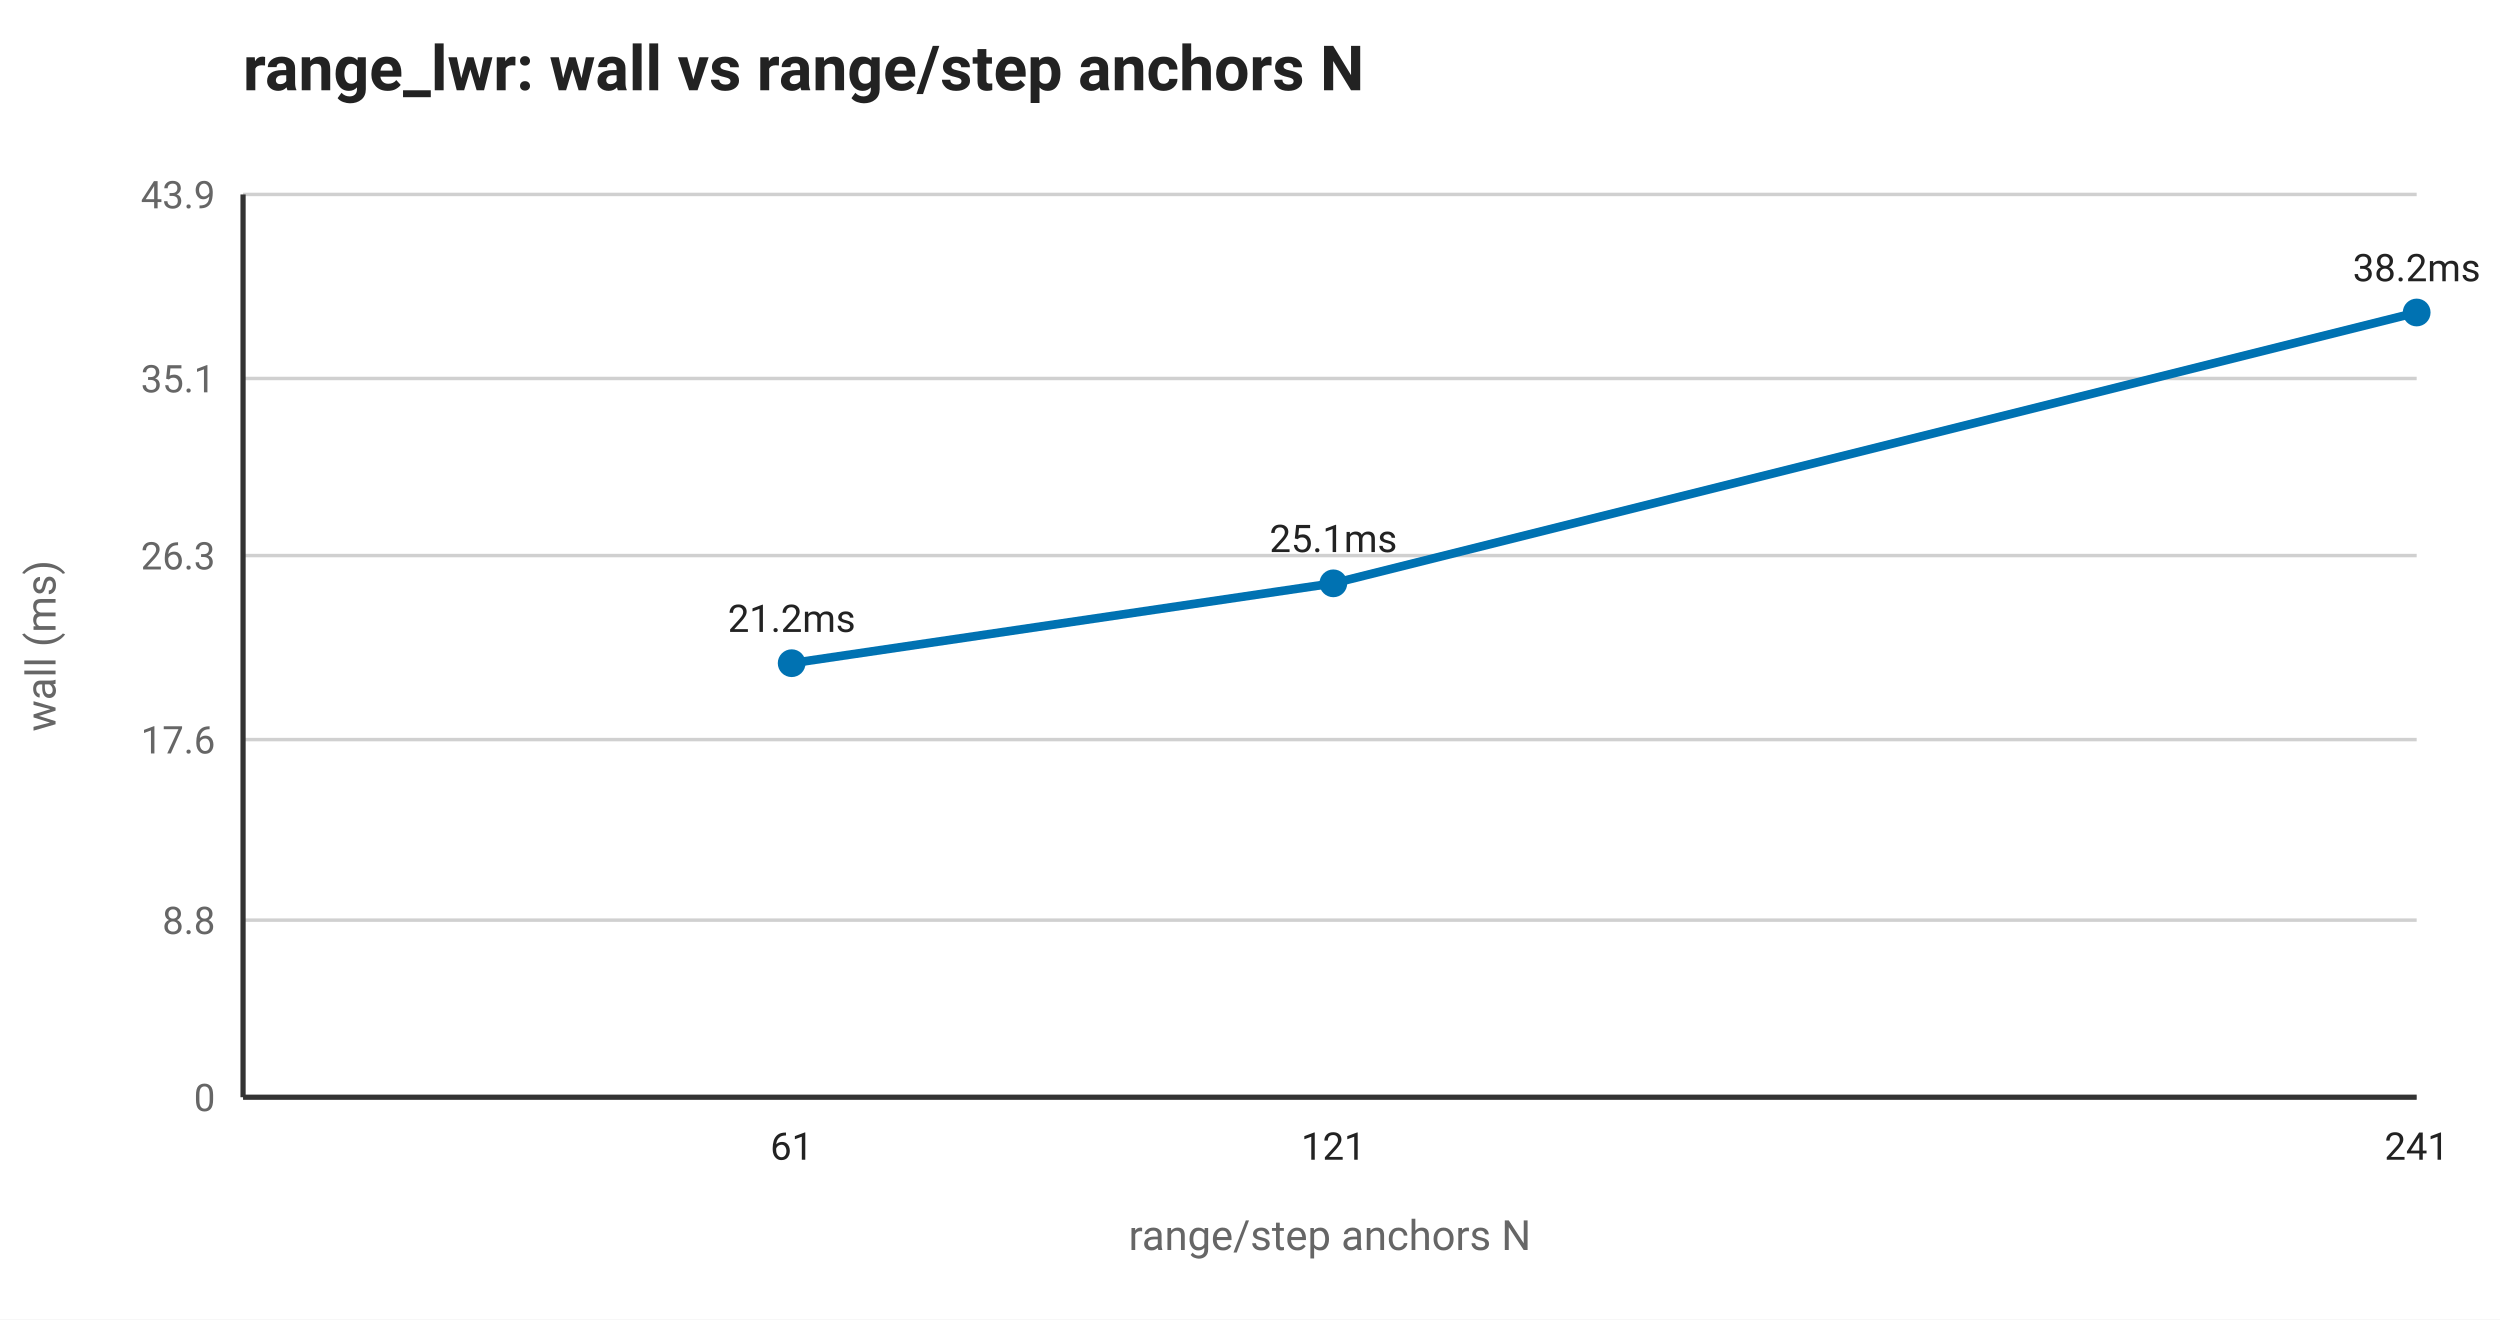
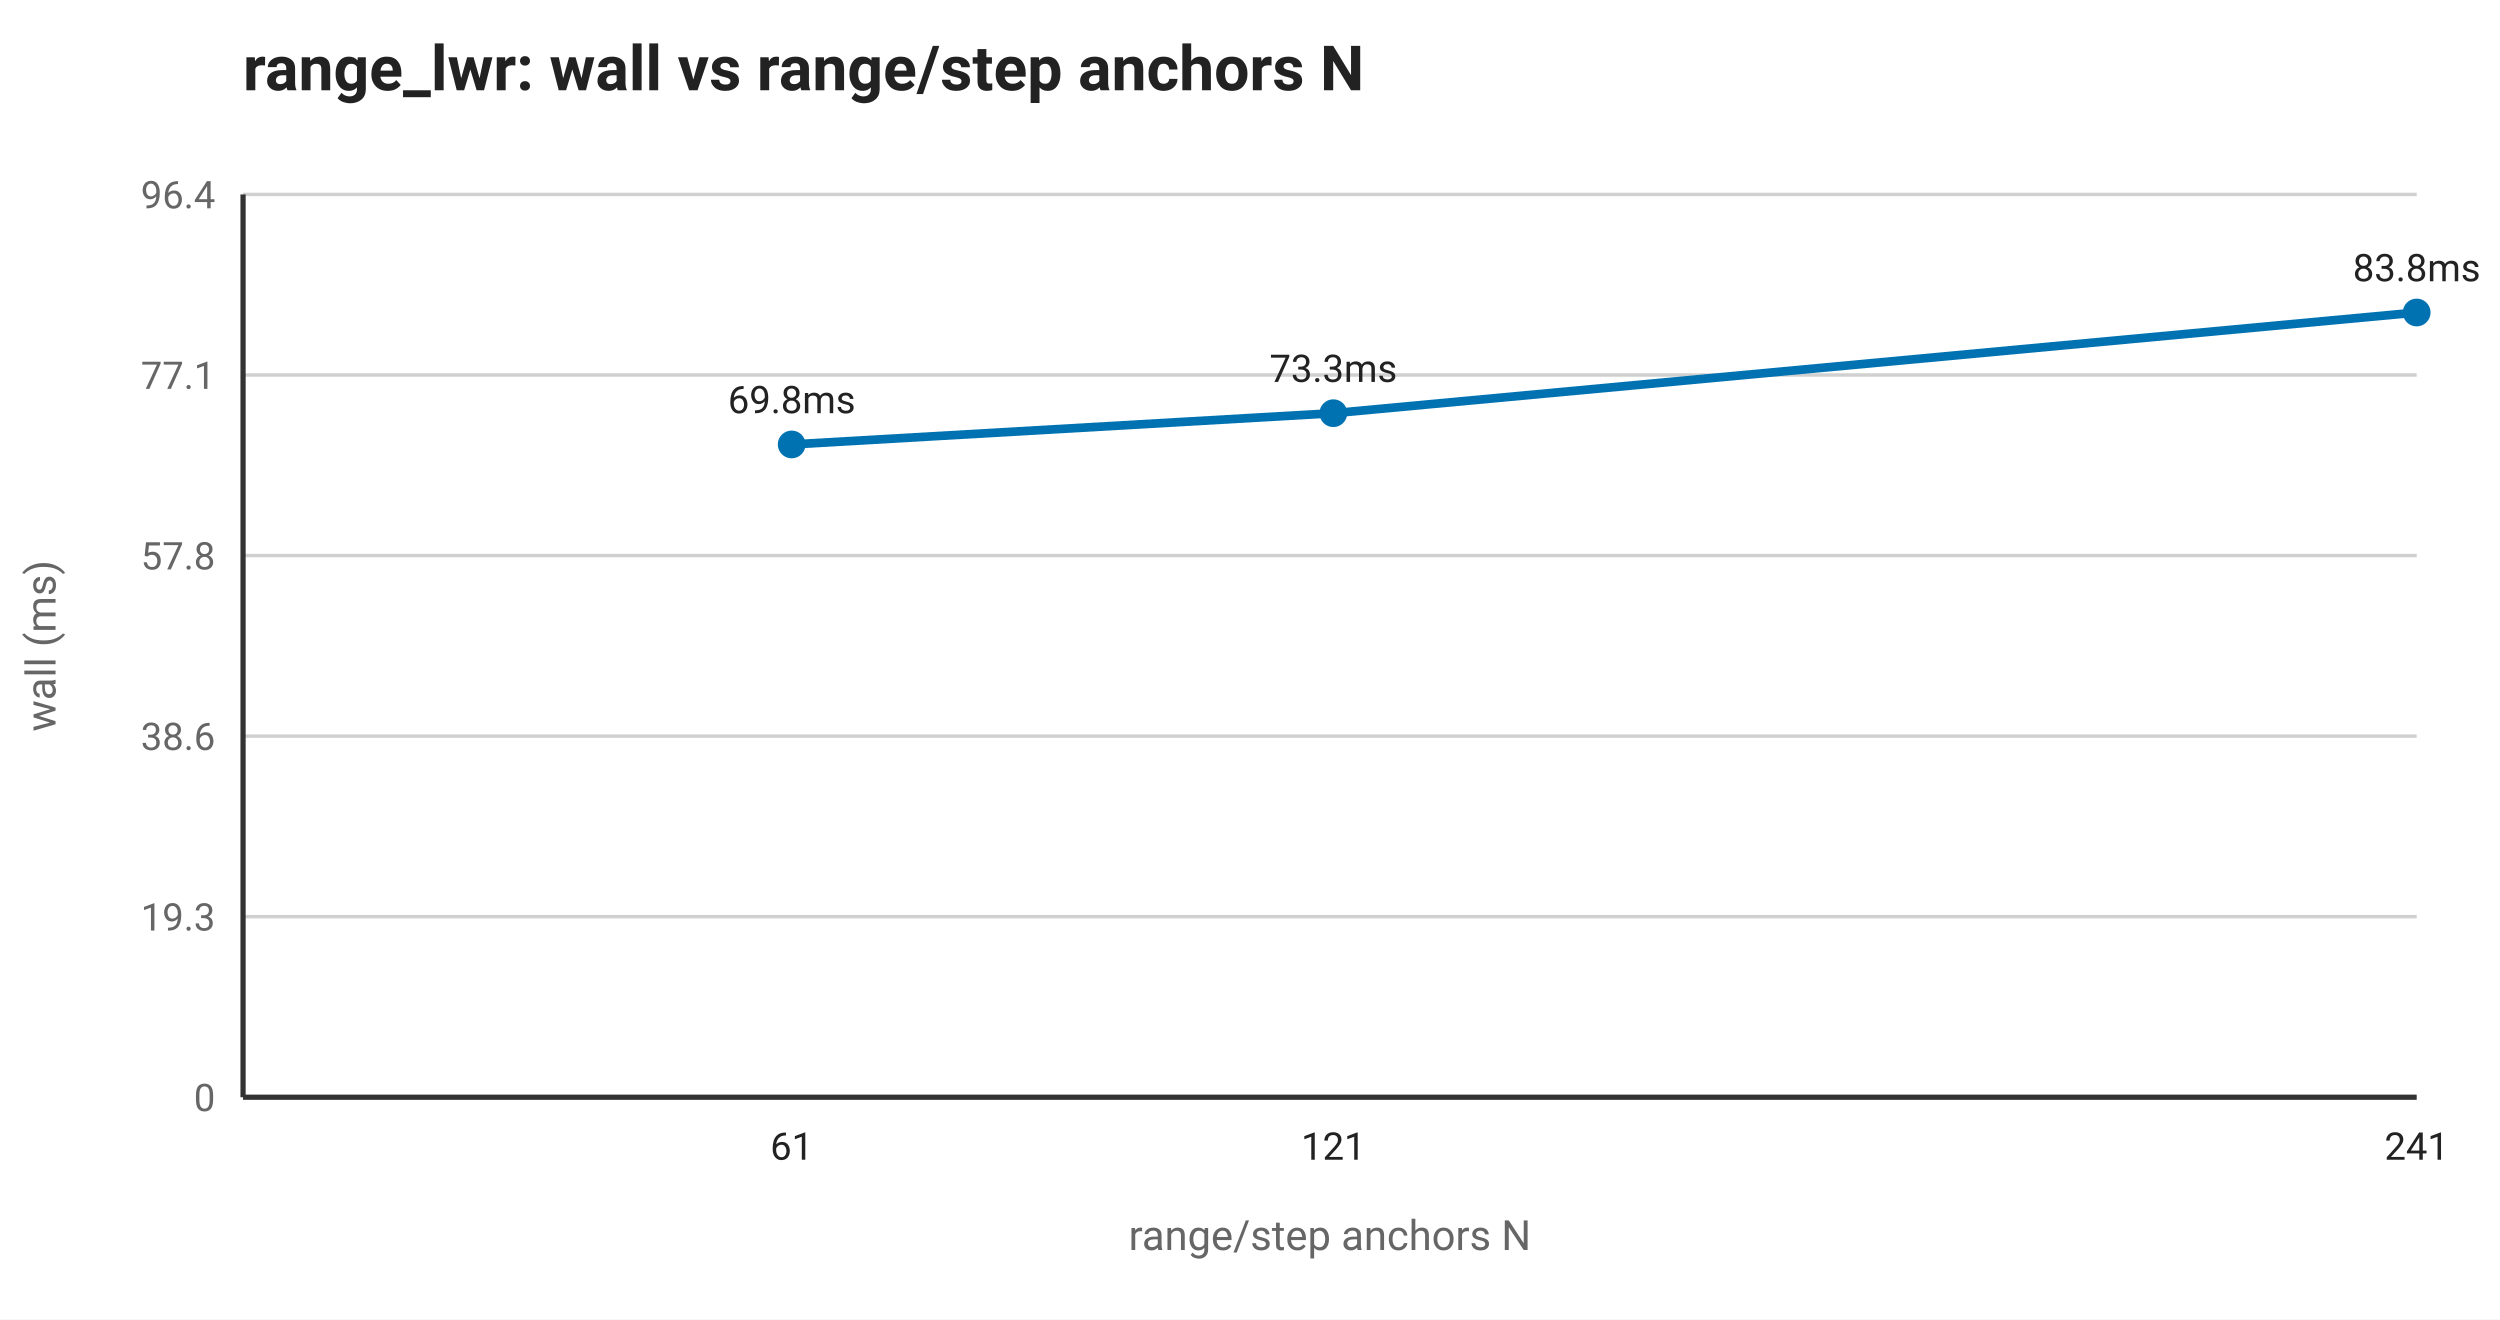
<svg xmlns="http://www.w3.org/2000/svg" viewBox="0 0 720 380" width="720" height="380" font-family="-apple-system,Segoe UI,Roboto,Helvetica,Arial,sans-serif">
  <rect width="720" height="380" fill="white" />
  <text x="70" y="26" font-size="18" font-weight="600" fill="#222222">range_lwr: wall vs range/step anchors N</text>
  <line x1="70" y1="316" x2="696" y2="316" stroke="#d0d0d0" stroke-width="1" />
  <text x="62" y="320" font-size="11" fill="#666666" text-anchor="end">0</text>
-   <line x1="70" y1="265" x2="696" y2="265" stroke="#d0d0d0" stroke-width="1" />
-   <text x="62" y="269" font-size="11" fill="#666666" text-anchor="end">8.8</text>
-   <line x1="70" y1="213" x2="696" y2="213" stroke="#d0d0d0" stroke-width="1" />
-   <text x="62" y="217" font-size="11" fill="#666666" text-anchor="end">17.6</text>
+   <line x1="70" y1="264" x2="696" y2="264" stroke="#d0d0d0" stroke-width="1" />
+   <text x="62" y="268" font-size="11" fill="#666666" text-anchor="end">19.3</text>
+   <line x1="70" y1="212" x2="696" y2="212" stroke="#d0d0d0" stroke-width="1" />
+   <text x="62" y="216" font-size="11" fill="#666666" text-anchor="end">38.6</text>
  <line x1="70" y1="160" x2="696" y2="160" stroke="#d0d0d0" stroke-width="1" />
-   <text x="62" y="164" font-size="11" fill="#666666" text-anchor="end">26.3</text>
-   <line x1="70" y1="109" x2="696" y2="109" stroke="#d0d0d0" stroke-width="1" />
-   <text x="62" y="113" font-size="11" fill="#666666" text-anchor="end">35.1</text>
+   <text x="62" y="164" font-size="11" fill="#666666" text-anchor="end">57.8</text>
+   <line x1="70" y1="108" x2="696" y2="108" stroke="#d0d0d0" stroke-width="1" />
+   <text x="62" y="112" font-size="11" fill="#666666" text-anchor="end">77.1</text>
  <line x1="70" y1="56" x2="696" y2="56" stroke="#d0d0d0" stroke-width="1" />
-   <text x="62" y="60" font-size="11" fill="#666666" text-anchor="end">43.9</text>
+   <text x="62" y="60" font-size="11" fill="#666666" text-anchor="end">96.4</text>
  <line x1="70" y1="56" x2="70" y2="316" stroke="#333333" stroke-width="1.5" />
  <line x1="70" y1="316" x2="696" y2="316" stroke="#333333" stroke-width="1.5" />
  <text x="16" y="186" font-size="12" fill="#666666" text-anchor="middle" transform="rotate(-90 16 186)">wall (ms)</text>
-   <polyline points="228,191 384,168 696,90" fill="none" stroke="#0072B2" stroke-width="2.5" />
-   <circle cx="228" cy="191" r="4" fill="#0072B2" />
-   <text x="228" y="182" font-size="11" fill="#222222" text-anchor="middle">21.2ms</text>
+   <polyline points="228,128 384,119 696,90" fill="none" stroke="#0072B2" stroke-width="2.5" />
+   <circle cx="228" cy="128" r="4" fill="#0072B2" />
+   <text x="228" y="119" font-size="11" fill="#222222" text-anchor="middle">69.8ms</text>
  <text x="228" y="334" font-size="11" fill="#222222" text-anchor="middle">61</text>
-   <circle cx="384" cy="168" r="4" fill="#0072B2" />
-   <text x="384" y="159" font-size="11" fill="#222222" text-anchor="middle">25.1ms</text>
+   <circle cx="384" cy="119" r="4" fill="#0072B2" />
+   <text x="384" y="110" font-size="11" fill="#222222" text-anchor="middle">73.3ms</text>
  <text x="384" y="334" font-size="11" fill="#222222" text-anchor="middle">121</text>
  <circle cx="696" cy="90" r="4" fill="#0072B2" />
-   <text x="696" y="81" font-size="11" fill="#222222" text-anchor="middle">38.2ms</text>
+   <text x="696" y="81" font-size="11" fill="#222222" text-anchor="middle">83.8ms</text>
  <text x="696" y="334" font-size="11" fill="#222222" text-anchor="middle">241</text>
  <text x="383" y="360" font-size="12" fill="#666666" text-anchor="middle">range/step anchors N</text>
</svg>
